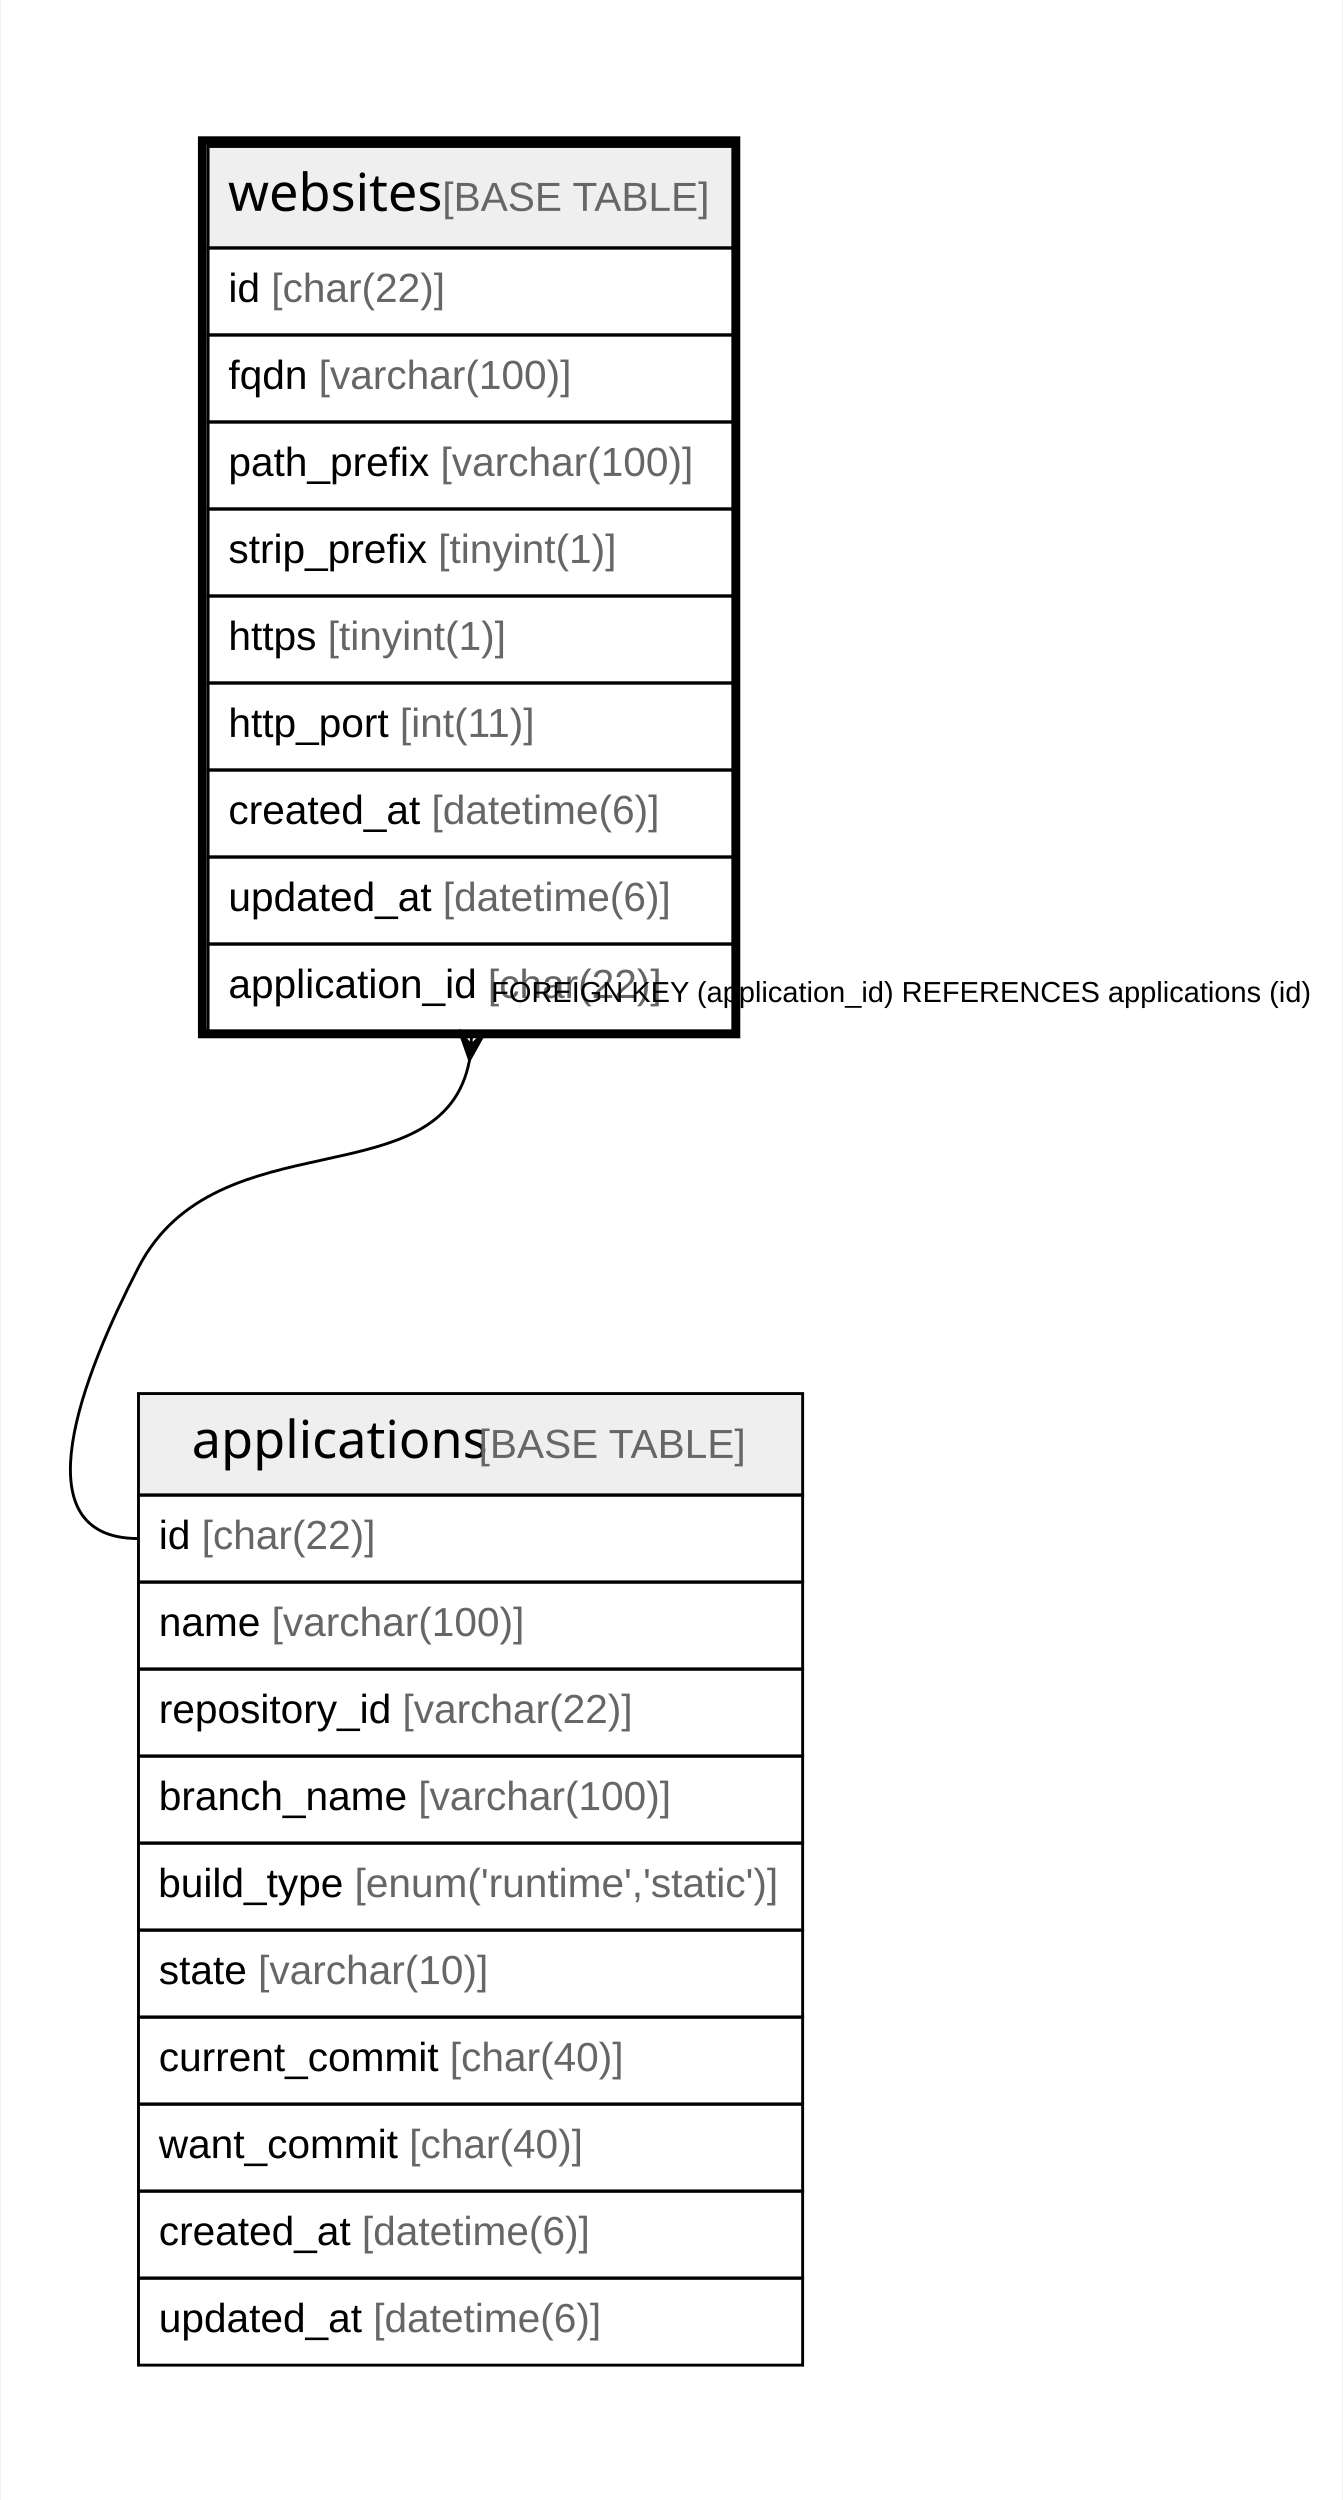
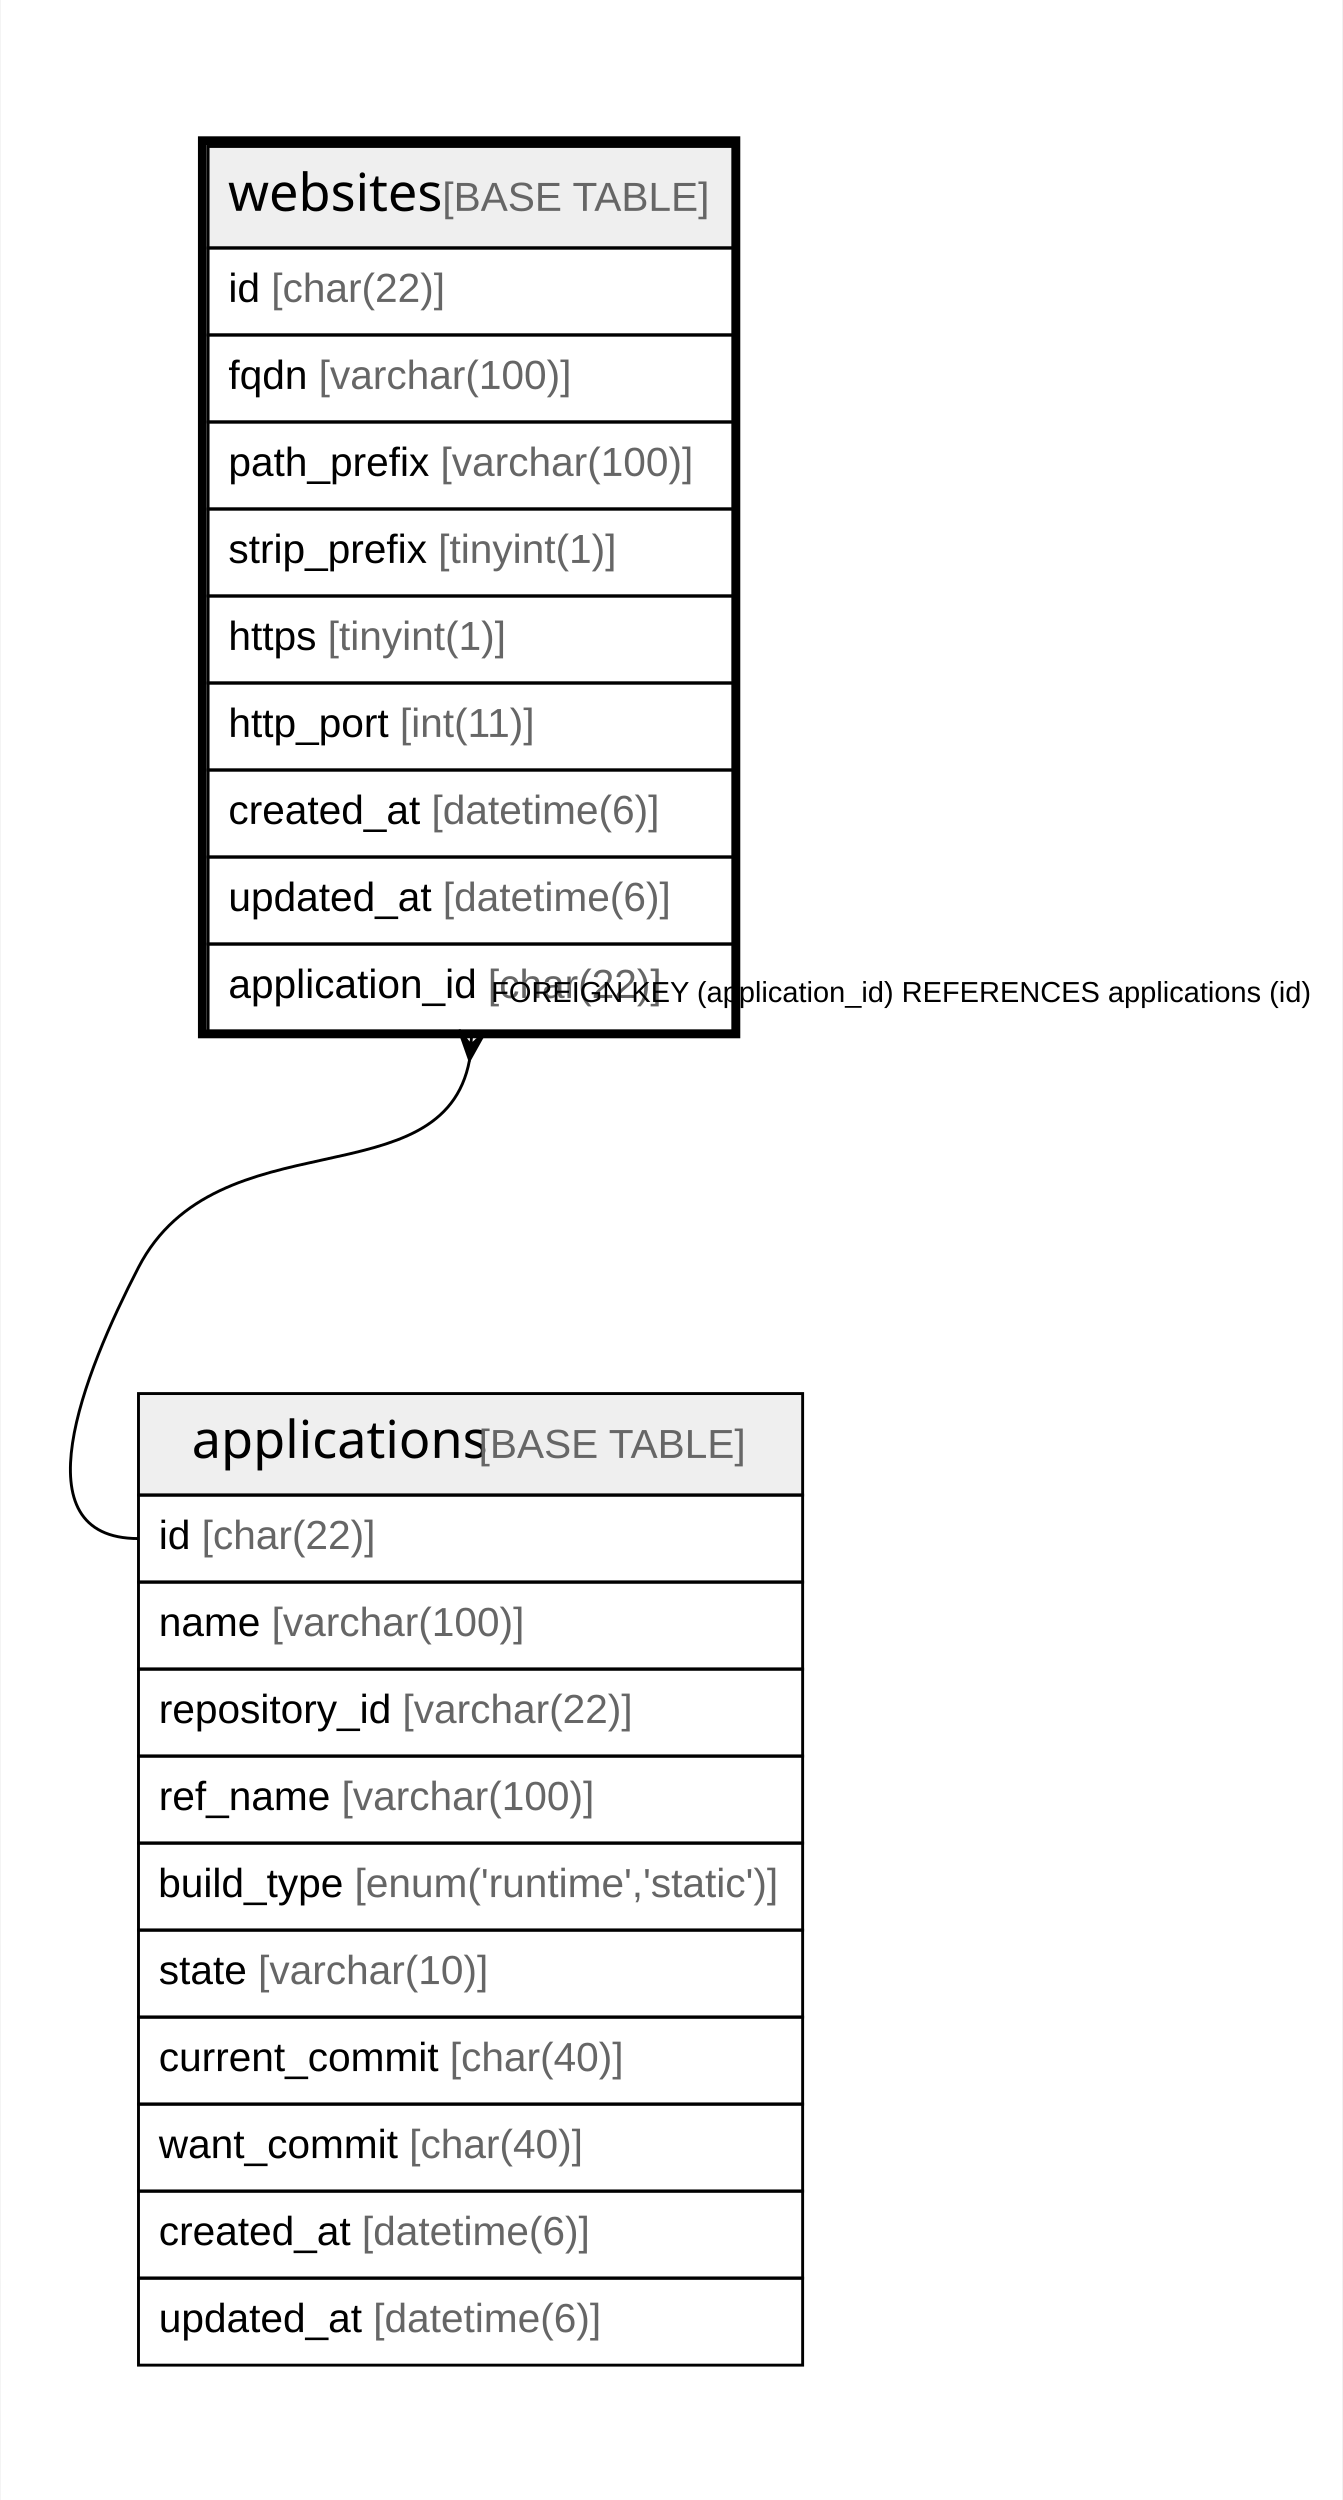
<svg xmlns="http://www.w3.org/2000/svg" width="463pt" height="862pt" viewBox="0.00 0.00 462.50 862.00">
  <g id="graph0" class="graph" transform="scale(1 1) rotate(0) translate(4 858)">
    <polygon fill="#ffffff" stroke="transparent" points="-4,4 -4,-858 458.5,-858 458.5,4 -4,4" />
    <g id="node1" class="node">
      <polygon fill="#efefef" stroke="transparent" points="67.5,-772.5 67.5,-807.5 248.5,-807.5 248.5,-772.5 67.5,-772.5" />
      <polygon fill="none" stroke="#000000" points="67.5,-772.5 67.5,-807.5 248.5,-807.5 248.5,-772.5 67.5,-772.5" />
      <text text-anchor="start" x="74.368" y="-785.3" font-family="Arial Bold" font-size="18.00" fill="#000000">websites</text>
      <text text-anchor="start" x="144.378" y="-785.3" font-family="Arial" font-size="14.00" fill="#000000"> </text>
      <text text-anchor="start" x="148.268" y="-785.3" font-family="Arial" font-size="14.00" fill="#666666">[BASE TABLE]</text>
      <polygon fill="none" stroke="#000000" points="67.5,-742.5 67.5,-772.5 248.5,-772.5 248.5,-742.5 67.5,-742.5" />
      <text text-anchor="start" x="74.5" y="-753.9" font-family="Arial" font-size="14.00" fill="#000000">id </text>
      <text text-anchor="start" x="89.28" y="-753.9" font-family="Arial" font-size="14.00" fill="#666666">[char(22)]</text>
      <polygon fill="none" stroke="#000000" points="67.5,-712.5 67.5,-742.5 248.5,-742.5 248.5,-712.5 67.5,-712.5" />
      <text text-anchor="start" x="74.5" y="-723.9" font-family="Arial" font-size="14.00" fill="#000000">fqdn </text>
      <text text-anchor="start" x="105.629" y="-723.9" font-family="Arial" font-size="14.00" fill="#666666">[varchar(100)]</text>
      <polygon fill="none" stroke="#000000" points="67.5,-682.5 67.5,-712.5 248.5,-712.5 248.5,-682.5 67.5,-682.5" />
      <text text-anchor="start" x="74.5" y="-693.9" font-family="Arial" font-size="14.00" fill="#000000">path_prefix </text>
      <text text-anchor="start" x="147.635" y="-693.9" font-family="Arial" font-size="14.00" fill="#666666">[varchar(100)]</text>
      <polygon fill="none" stroke="#000000" points="67.5,-652.5 67.5,-682.5 248.5,-682.5 248.5,-652.5 67.5,-652.5" />
      <text text-anchor="start" x="74.5" y="-663.9" font-family="Arial" font-size="14.00" fill="#000000">strip_prefix </text>
      <text text-anchor="start" x="146.837" y="-663.9" font-family="Arial" font-size="14.00" fill="#666666">[tinyint(1)]</text>
      <polygon fill="none" stroke="#000000" points="67.5,-622.5 67.5,-652.5 248.5,-652.5 248.5,-622.5 67.5,-622.5" />
      <text text-anchor="start" x="74.5" y="-633.9" font-family="Arial" font-size="14.00" fill="#000000">https </text>
      <text text-anchor="start" x="108.737" y="-633.9" font-family="Arial" font-size="14.00" fill="#666666">[tinyint(1)]</text>
      <polygon fill="none" stroke="#000000" points="67.5,-592.5 67.5,-622.5 248.5,-622.5 248.5,-592.5 67.5,-592.5" />
      <text text-anchor="start" x="74.5" y="-603.9" font-family="Arial" font-size="14.00" fill="#000000">http_port </text>
      <text text-anchor="start" x="133.636" y="-603.9" font-family="Arial" font-size="14.00" fill="#666666">[int(11)]</text>
      <polygon fill="none" stroke="#000000" points="67.5,-562.5 67.5,-592.5 248.5,-592.5 248.5,-562.5 67.5,-562.5" />
      <text text-anchor="start" x="74.5" y="-573.9" font-family="Arial" font-size="14.00" fill="#000000">created_at </text>
      <text text-anchor="start" x="144.528" y="-573.9" font-family="Arial" font-size="14.00" fill="#666666">[datetime(6)]</text>
      <polygon fill="none" stroke="#000000" points="67.5,-532.5 67.5,-562.5 248.5,-562.5 248.5,-532.5 67.5,-532.5" />
      <text text-anchor="start" x="74.5" y="-543.9" font-family="Arial" font-size="14.00" fill="#000000">updated_at </text>
      <text text-anchor="start" x="148.433" y="-543.9" font-family="Arial" font-size="14.00" fill="#666666">[datetime(6)]</text>
      <polygon fill="none" stroke="#000000" points="67.5,-502.5 67.5,-532.5 248.5,-532.5 248.5,-502.5 67.5,-502.5" />
      <text text-anchor="start" x="74.5" y="-513.9" font-family="Arial" font-size="14.00" fill="#000000">application_id </text>
      <text text-anchor="start" x="163.968" y="-513.9" font-family="Arial" font-size="14.00" fill="#666666">[char(22)]</text>
      <polygon fill="none" stroke="#000000" stroke-width="3" points="65.5,-501.5 65.5,-809.5 249.5,-809.5 249.5,-501.5 65.5,-501.5" />
    </g>
    <g id="node2" class="node">
      <polygon fill="#efefef" stroke="transparent" points="43.5,-342.5 43.5,-377.5 272.5,-377.5 272.5,-342.5 43.5,-342.5" />
      <polygon fill="none" stroke="#000000" points="43.5,-342.5 43.5,-377.5 272.5,-377.5 272.5,-342.5 43.5,-342.5" />
      <text text-anchor="start" x="61.862" y="-355.3" font-family="Arial Bold" font-size="18.00" fill="#000000">applications</text>
      <text text-anchor="start" x="156.884" y="-355.3" font-family="Arial" font-size="14.00" fill="#000000"> </text>
      <text text-anchor="start" x="160.775" y="-355.3" font-family="Arial" font-size="14.00" fill="#666666">[BASE TABLE]</text>
      <polygon fill="none" stroke="#000000" points="43.5,-312.5 43.5,-342.5 272.5,-342.5 272.5,-312.5 43.5,-312.5" />
      <text text-anchor="start" x="50.5" y="-323.9" font-family="Arial" font-size="14.00" fill="#000000">id </text>
      <text text-anchor="start" x="65.28" y="-323.9" font-family="Arial" font-size="14.00" fill="#666666">[char(22)]</text>
      <polygon fill="none" stroke="#000000" points="43.5,-282.5 43.5,-312.5 272.5,-312.5 272.5,-282.5 43.5,-282.5" />
      <text text-anchor="start" x="50.5" y="-293.9" font-family="Arial" font-size="14.00" fill="#000000">name </text>
      <text text-anchor="start" x="89.399" y="-293.9" font-family="Arial" font-size="14.00" fill="#666666">[varchar(100)]</text>
      <polygon fill="none" stroke="#000000" points="43.5,-252.5 43.5,-282.5 272.5,-282.5 272.5,-252.5 43.5,-252.5" />
      <text text-anchor="start" x="50.5" y="-263.9" font-family="Arial" font-size="14.00" fill="#000000">repository_id </text>
      <text text-anchor="start" x="134.511" y="-263.9" font-family="Arial" font-size="14.00" fill="#666666">[varchar(22)]</text>
      <polygon fill="none" stroke="#000000" points="43.5,-222.5 43.5,-252.5 272.5,-252.5 272.5,-222.5 43.5,-222.5" />
-       <text text-anchor="start" x="50.5" y="-233.9" font-family="Arial" font-size="14.00" fill="#000000">branch_name </text>
-       <text text-anchor="start" x="139.973" y="-233.9" font-family="Arial" font-size="14.00" fill="#666666">[varchar(100)]</text>
+       <text text-anchor="start" x="50.5" y="-233.9" font-family="Arial" font-size="14.00" fill="#000000">ref_name </text>
+       <text text-anchor="start" x="113.515" y="-233.9" font-family="Arial" font-size="14.00" fill="#666666">[varchar(100)]</text>
      <polygon fill="none" stroke="#000000" points="43.5,-192.5 43.5,-222.5 272.5,-222.5 272.5,-192.5 43.5,-192.5" />
      <text text-anchor="start" x="50.301" y="-203.9" font-family="Arial" font-size="14.00" fill="#000000">build_type </text>
      <text text-anchor="start" x="117.991" y="-203.9" font-family="Arial" font-size="14.00" fill="#666666">[enum('runtime','static')]</text>
      <polygon fill="none" stroke="#000000" points="43.5,-162.5 43.5,-192.5 272.5,-192.5 272.5,-162.5 43.5,-162.5" />
      <text text-anchor="start" x="50.5" y="-173.9" font-family="Arial" font-size="14.00" fill="#000000">state </text>
      <text text-anchor="start" x="84.737" y="-173.9" font-family="Arial" font-size="14.00" fill="#666666">[varchar(10)]</text>
      <polygon fill="none" stroke="#000000" points="43.5,-132.5 43.5,-162.5 272.5,-162.5 272.5,-132.5 43.5,-132.5" />
      <text text-anchor="start" x="50.5" y="-143.9" font-family="Arial" font-size="14.00" fill="#000000">current_commit </text>
      <text text-anchor="start" x="150.834" y="-143.9" font-family="Arial" font-size="14.00" fill="#666666">[char(40)]</text>
      <polygon fill="none" stroke="#000000" points="43.5,-102.5 43.5,-132.5 272.5,-132.5 272.5,-102.5 43.5,-102.5" />
      <text text-anchor="start" x="50.5" y="-113.9" font-family="Arial" font-size="14.00" fill="#000000">want_commit </text>
      <text text-anchor="start" x="136.837" y="-113.9" font-family="Arial" font-size="14.00" fill="#666666">[char(40)]</text>
      <polygon fill="none" stroke="#000000" points="43.5,-72.5 43.5,-102.5 272.5,-102.5 272.5,-72.5 43.5,-72.5" />
      <text text-anchor="start" x="50.5" y="-83.9" font-family="Arial" font-size="14.00" fill="#000000">created_at </text>
      <text text-anchor="start" x="120.528" y="-83.9" font-family="Arial" font-size="14.00" fill="#666666">[datetime(6)]</text>
      <polygon fill="none" stroke="#000000" points="43.5,-42.5 43.5,-72.5 272.5,-72.5 272.5,-42.5 43.5,-42.5" />
      <text text-anchor="start" x="50.5" y="-53.9" font-family="Arial" font-size="14.00" fill="#000000">updated_at </text>
      <text text-anchor="start" x="124.433" y="-53.9" font-family="Arial" font-size="14.00" fill="#666666">[datetime(6)]</text>
    </g>
    <g id="edge1" class="edge">
      <path fill="none" stroke="#000000" d="M157.641,-492.474C148.592,-443.849 70.583,-473.388 43.5,-421 24.416,-384.086 1.944,-327.5 43.5,-327.5" />
      <polygon fill="#000000" stroke="#000000" points="157.646,-492.536 154.016,-502.884 158.073,-497.518 158.5,-502.5 158.5,-502.5 158.5,-502.5 158.073,-497.518 162.984,-502.116 157.646,-492.536 157.646,-492.536" />
      <text text-anchor="start" x="165.102" y="-512.5" font-family="Arial" font-size="10.00" fill="#000000">FOREIGN KEY (application_id) REFERENCES applications (id)</text>
    </g>
  </g>
</svg>
